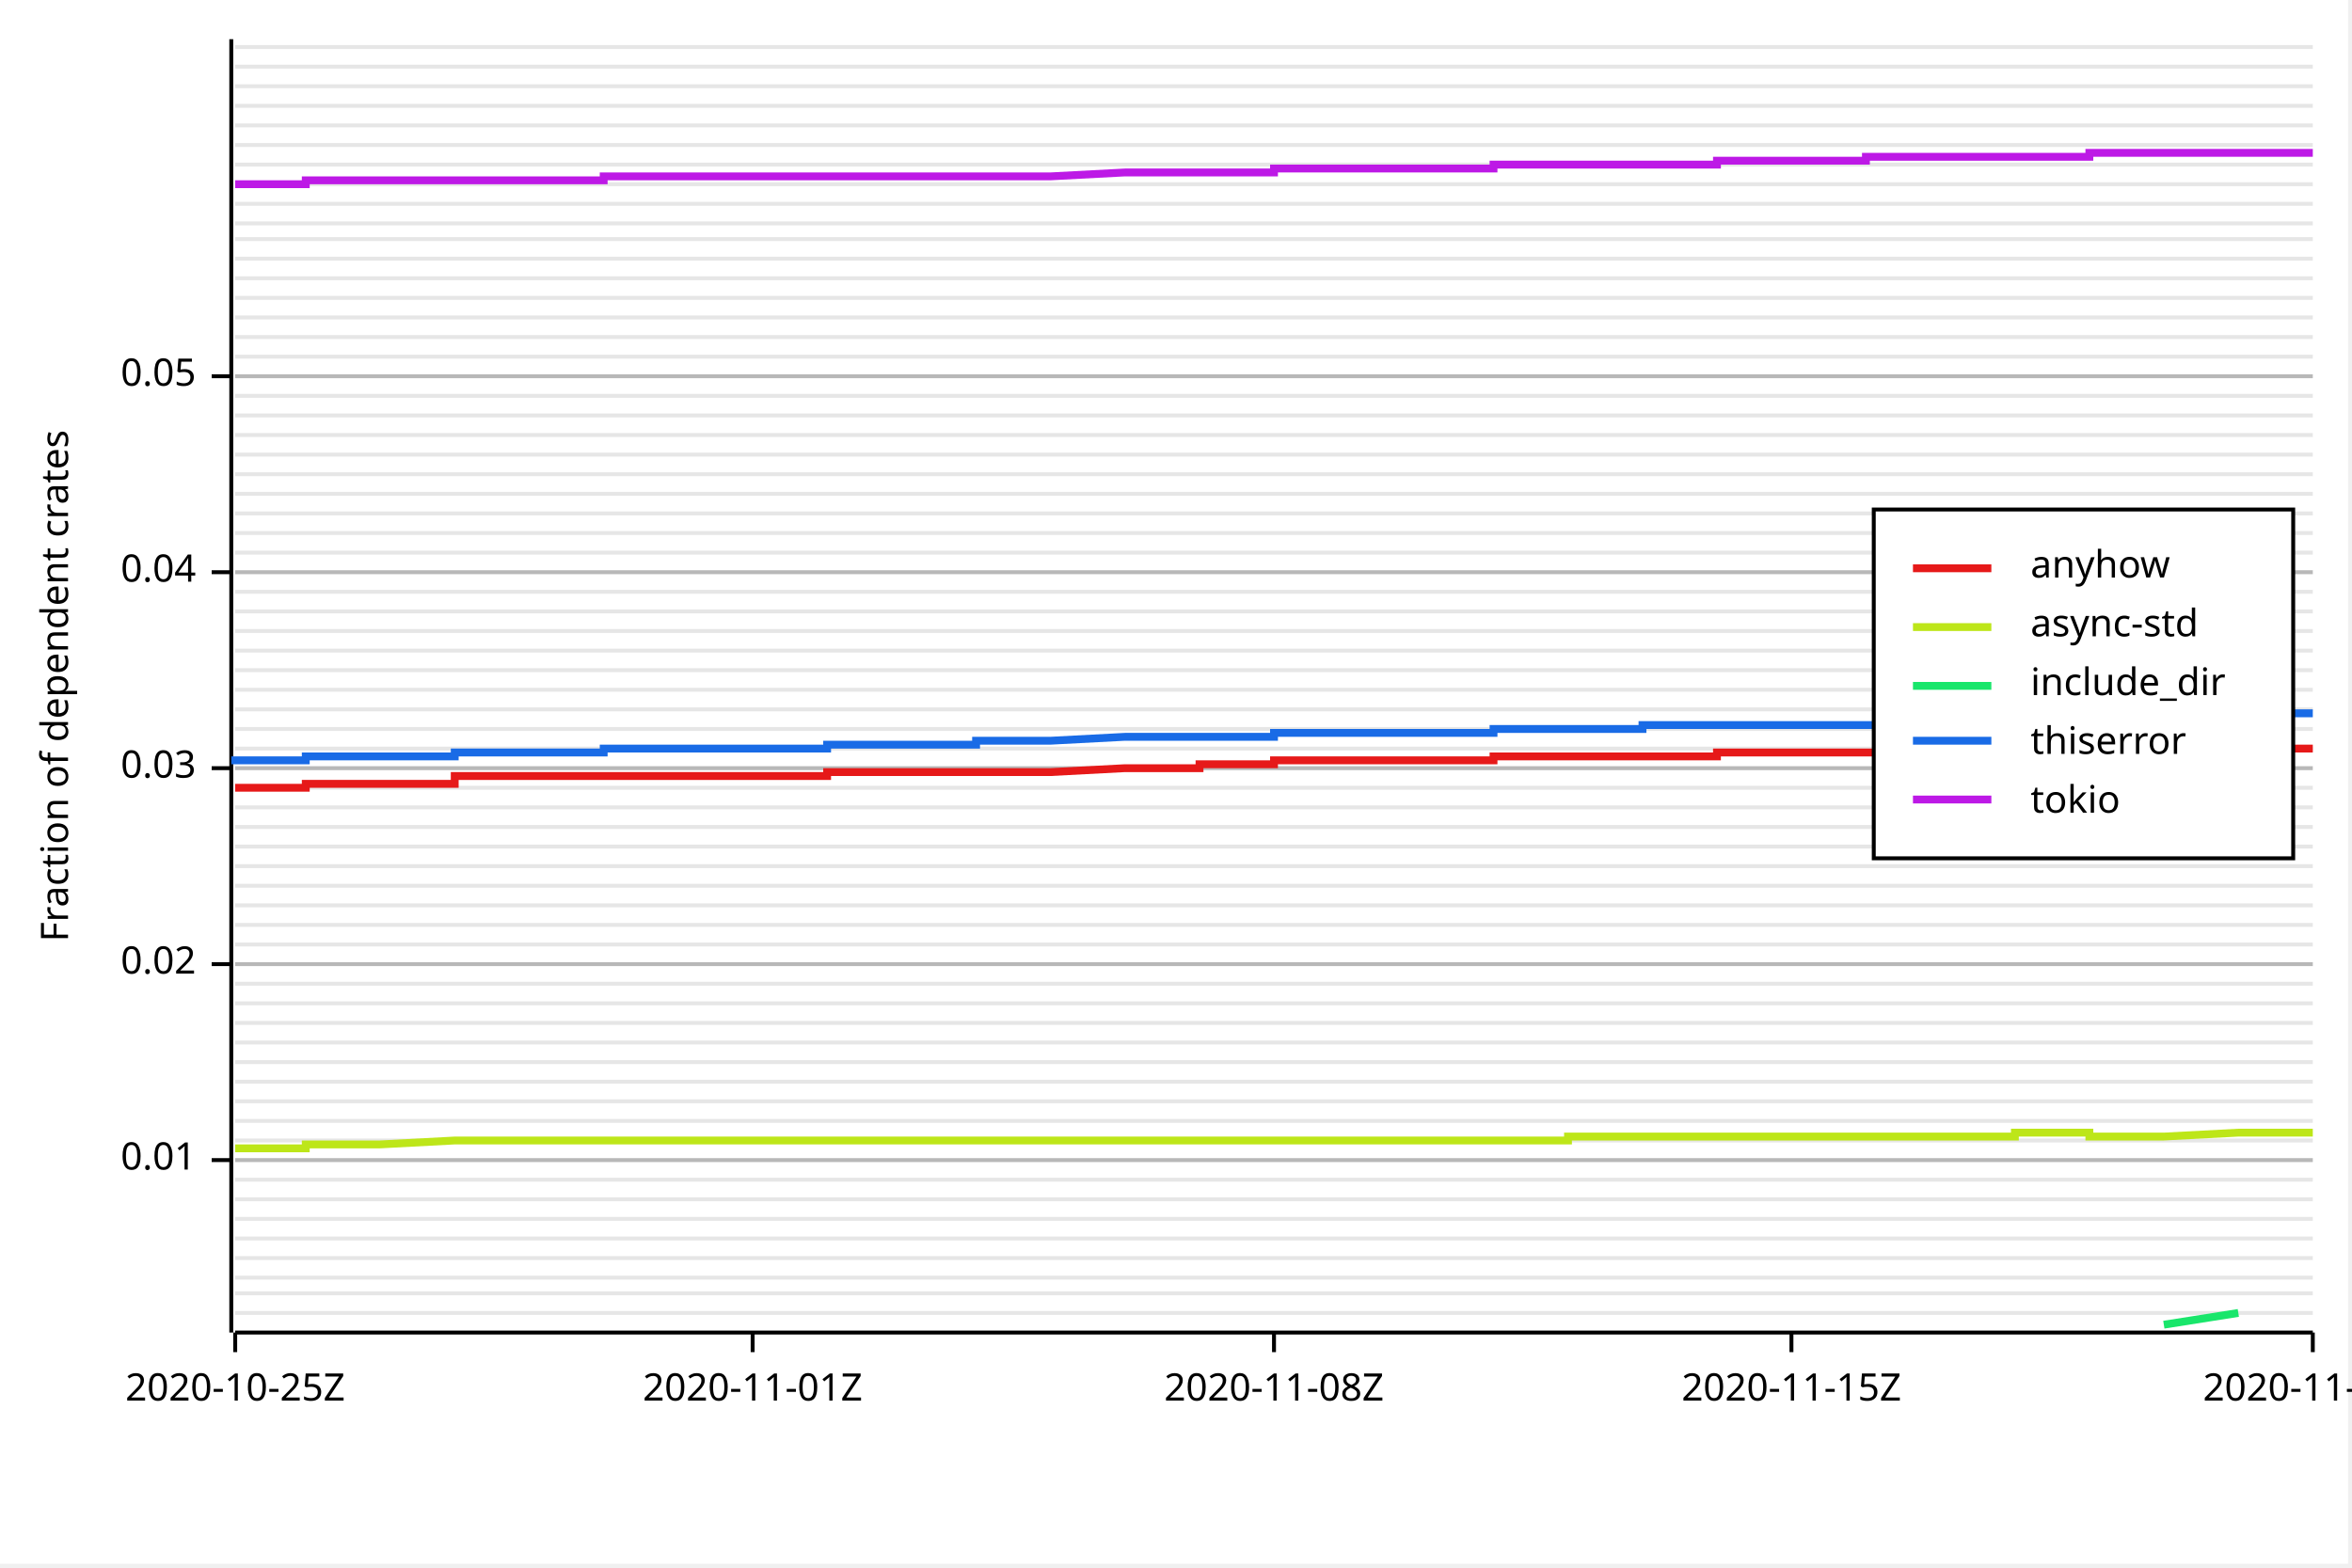
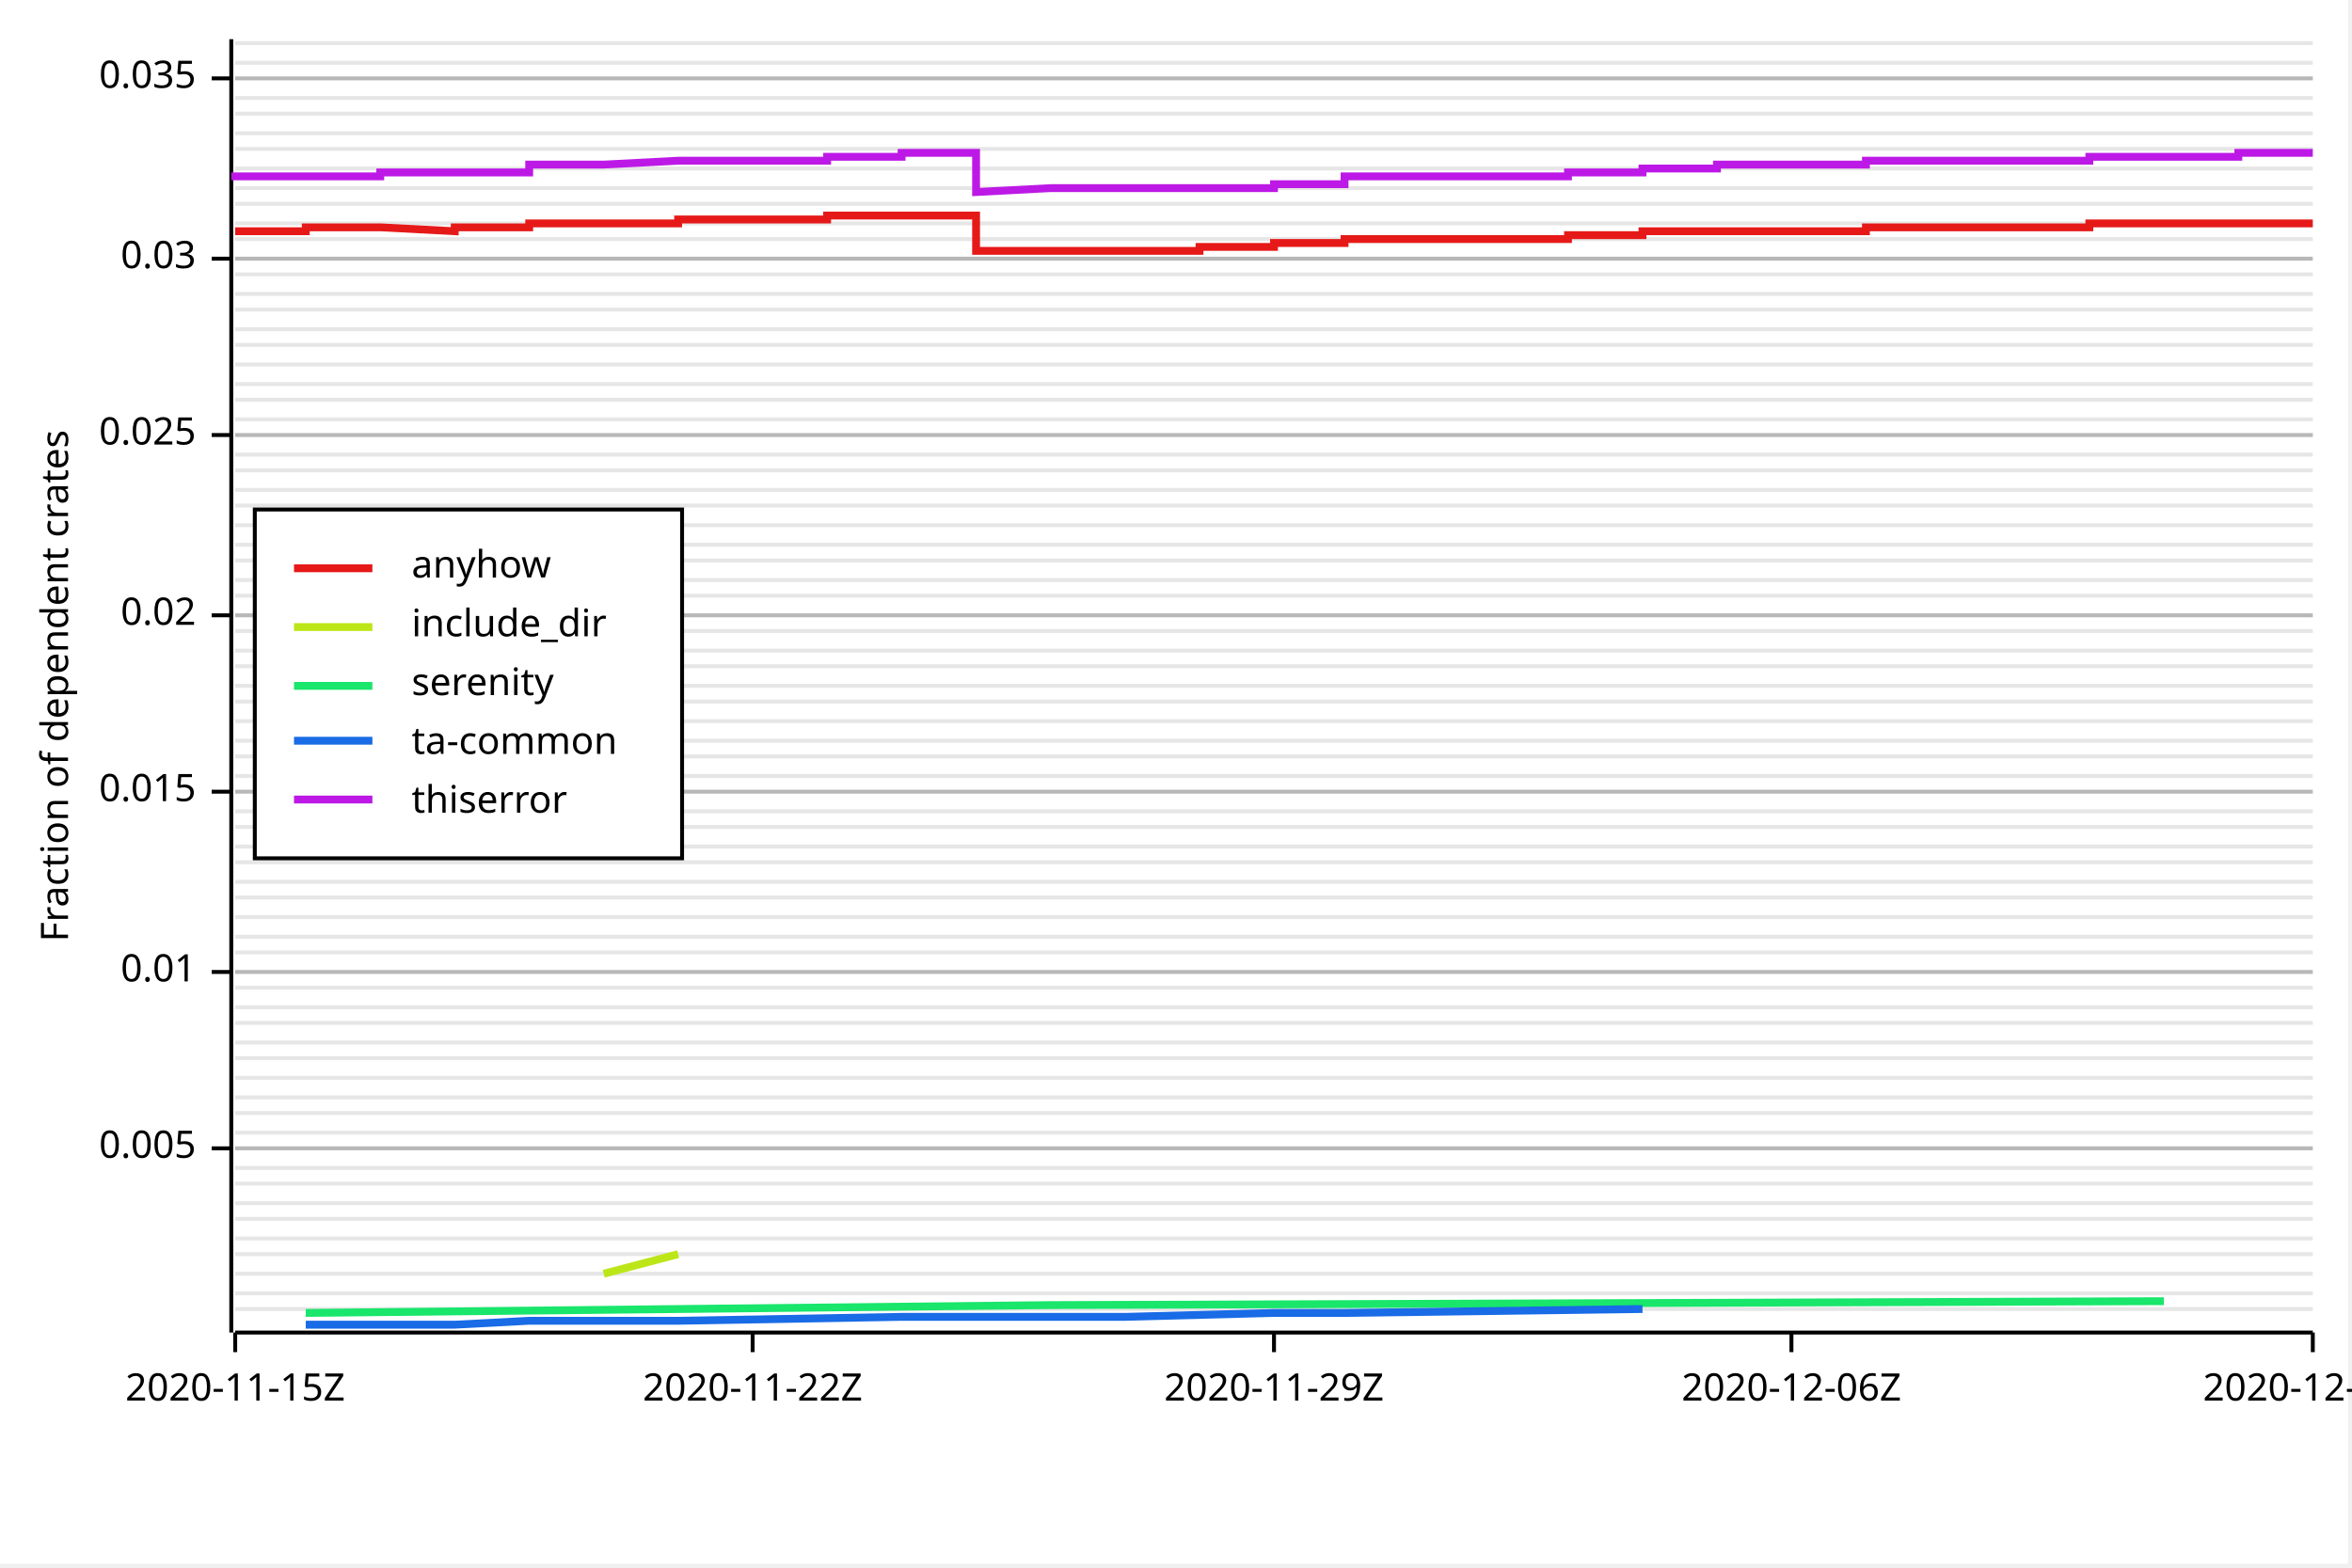
- <svg xmlns="http://www.w3.org/2000/svg" width="600" height="400">
+ <svg xmlns="http://www.w3.org/2000/svg" width="600" height="400" viewBox="0 0 600 400">
  <rect x="0" y="0" width="599" height="399" opacity="1" fill="#FFFFFF" stroke="none" />
-   <line opacity="0.1" stroke="#000000" stroke-width="1" x1="60" y1="335" x2="590" y2="335" />
+   <line opacity="0.1" stroke="#000000" stroke-width="1" x1="60" y1="334" x2="590" y2="334" />
  <line opacity="0.1" stroke="#000000" stroke-width="1" x1="60" y1="330" x2="590" y2="330" />
-   <line opacity="0.1" stroke="#000000" stroke-width="1" x1="60" y1="326" x2="590" y2="326" />
-   <line opacity="0.1" stroke="#000000" stroke-width="1" x1="60" y1="321" x2="590" y2="321" />
+   <line opacity="0.1" stroke="#000000" stroke-width="1" x1="60" y1="325" x2="590" y2="325" />
+   <line opacity="0.1" stroke="#000000" stroke-width="1" x1="60" y1="320" x2="590" y2="320" />
  <line opacity="0.1" stroke="#000000" stroke-width="1" x1="60" y1="316" x2="590" y2="316" />
  <line opacity="0.1" stroke="#000000" stroke-width="1" x1="60" y1="311" x2="590" y2="311" />
-   <line opacity="0.1" stroke="#000000" stroke-width="1" x1="60" y1="306" x2="590" y2="306" />
-   <line opacity="0.1" stroke="#000000" stroke-width="1" x1="60" y1="301" x2="590" y2="301" />
-   <line opacity="0.1" stroke="#000000" stroke-width="1" x1="60" y1="296" x2="590" y2="296" />
-   <line opacity="0.1" stroke="#000000" stroke-width="1" x1="60" y1="291" x2="590" y2="291" />
-   <line opacity="0.1" stroke="#000000" stroke-width="1" x1="60" y1="286" x2="590" y2="286" />
-   <line opacity="0.1" stroke="#000000" stroke-width="1" x1="60" y1="281" x2="590" y2="281" />
-   <line opacity="0.1" stroke="#000000" stroke-width="1" x1="60" y1="276" x2="590" y2="276" />
-   <line opacity="0.1" stroke="#000000" stroke-width="1" x1="60" y1="271" x2="590" y2="271" />
+   <line opacity="0.1" stroke="#000000" stroke-width="1" x1="60" y1="307" x2="590" y2="307" />
+   <line opacity="0.1" stroke="#000000" stroke-width="1" x1="60" y1="302" x2="590" y2="302" />
+   <line opacity="0.1" stroke="#000000" stroke-width="1" x1="60" y1="298" x2="590" y2="298" />
+   <line opacity="0.1" stroke="#000000" stroke-width="1" x1="60" y1="293" x2="590" y2="293" />
+   <line opacity="0.1" stroke="#000000" stroke-width="1" x1="60" y1="289" x2="590" y2="289" />
+   <line opacity="0.1" stroke="#000000" stroke-width="1" x1="60" y1="284" x2="590" y2="284" />
+   <line opacity="0.1" stroke="#000000" stroke-width="1" x1="60" y1="280" x2="590" y2="280" />
+   <line opacity="0.1" stroke="#000000" stroke-width="1" x1="60" y1="275" x2="590" y2="275" />
+   <line opacity="0.1" stroke="#000000" stroke-width="1" x1="60" y1="270" x2="590" y2="270" />
  <line opacity="0.1" stroke="#000000" stroke-width="1" x1="60" y1="266" x2="590" y2="266" />
  <line opacity="0.1" stroke="#000000" stroke-width="1" x1="60" y1="261" x2="590" y2="261" />
-   <line opacity="0.1" stroke="#000000" stroke-width="1" x1="60" y1="256" x2="590" y2="256" />
-   <line opacity="0.1" stroke="#000000" stroke-width="1" x1="60" y1="251" x2="590" y2="251" />
-   <line opacity="0.1" stroke="#000000" stroke-width="1" x1="60" y1="246" x2="590" y2="246" />
-   <line opacity="0.1" stroke="#000000" stroke-width="1" x1="60" y1="241" x2="590" y2="241" />
-   <line opacity="0.1" stroke="#000000" stroke-width="1" x1="60" y1="236" x2="590" y2="236" />
-   <line opacity="0.1" stroke="#000000" stroke-width="1" x1="60" y1="231" x2="590" y2="231" />
-   <line opacity="0.1" stroke="#000000" stroke-width="1" x1="60" y1="226" x2="590" y2="226" />
-   <line opacity="0.1" stroke="#000000" stroke-width="1" x1="60" y1="221" x2="590" y2="221" />
+   <line opacity="0.1" stroke="#000000" stroke-width="1" x1="60" y1="257" x2="590" y2="257" />
+   <line opacity="0.1" stroke="#000000" stroke-width="1" x1="60" y1="252" x2="590" y2="252" />
+   <line opacity="0.1" stroke="#000000" stroke-width="1" x1="60" y1="248" x2="590" y2="248" />
+   <line opacity="0.1" stroke="#000000" stroke-width="1" x1="60" y1="243" x2="590" y2="243" />
+   <line opacity="0.1" stroke="#000000" stroke-width="1" x1="60" y1="239" x2="590" y2="239" />
+   <line opacity="0.1" stroke="#000000" stroke-width="1" x1="60" y1="234" x2="590" y2="234" />
+   <line opacity="0.1" stroke="#000000" stroke-width="1" x1="60" y1="229" x2="590" y2="229" />
+   <line opacity="0.1" stroke="#000000" stroke-width="1" x1="60" y1="225" x2="590" y2="225" />
+   <line opacity="0.1" stroke="#000000" stroke-width="1" x1="60" y1="220" x2="590" y2="220" />
  <line opacity="0.1" stroke="#000000" stroke-width="1" x1="60" y1="216" x2="590" y2="216" />
  <line opacity="0.1" stroke="#000000" stroke-width="1" x1="60" y1="211" x2="590" y2="211" />
-   <line opacity="0.1" stroke="#000000" stroke-width="1" x1="60" y1="206" x2="590" y2="206" />
-   <line opacity="0.1" stroke="#000000" stroke-width="1" x1="60" y1="201" x2="590" y2="201" />
-   <line opacity="0.1" stroke="#000000" stroke-width="1" x1="60" y1="196" x2="590" y2="196" />
-   <line opacity="0.1" stroke="#000000" stroke-width="1" x1="60" y1="191" x2="590" y2="191" />
-   <line opacity="0.1" stroke="#000000" stroke-width="1" x1="60" y1="186" x2="590" y2="186" />
-   <line opacity="0.1" stroke="#000000" stroke-width="1" x1="60" y1="181" x2="590" y2="181" />
-   <line opacity="0.1" stroke="#000000" stroke-width="1" x1="60" y1="176" x2="590" y2="176" />
-   <line opacity="0.1" stroke="#000000" stroke-width="1" x1="60" y1="171" x2="590" y2="171" />
+   <line opacity="0.1" stroke="#000000" stroke-width="1" x1="60" y1="207" x2="590" y2="207" />
+   <line opacity="0.1" stroke="#000000" stroke-width="1" x1="60" y1="202" x2="590" y2="202" />
+   <line opacity="0.1" stroke="#000000" stroke-width="1" x1="60" y1="198" x2="590" y2="198" />
+   <line opacity="0.1" stroke="#000000" stroke-width="1" x1="60" y1="193" x2="590" y2="193" />
+   <line opacity="0.1" stroke="#000000" stroke-width="1" x1="60" y1="189" x2="590" y2="189" />
+   <line opacity="0.1" stroke="#000000" stroke-width="1" x1="60" y1="184" x2="590" y2="184" />
+   <line opacity="0.1" stroke="#000000" stroke-width="1" x1="60" y1="179" x2="590" y2="179" />
+   <line opacity="0.1" stroke="#000000" stroke-width="1" x1="60" y1="175" x2="590" y2="175" />
+   <line opacity="0.1" stroke="#000000" stroke-width="1" x1="60" y1="170" x2="590" y2="170" />
  <line opacity="0.1" stroke="#000000" stroke-width="1" x1="60" y1="166" x2="590" y2="166" />
  <line opacity="0.1" stroke="#000000" stroke-width="1" x1="60" y1="161" x2="590" y2="161" />
-   <line opacity="0.1" stroke="#000000" stroke-width="1" x1="60" y1="156" x2="590" y2="156" />
-   <line opacity="0.1" stroke="#000000" stroke-width="1" x1="60" y1="151" x2="590" y2="151" />
-   <line opacity="0.1" stroke="#000000" stroke-width="1" x1="60" y1="146" x2="590" y2="146" />
-   <line opacity="0.1" stroke="#000000" stroke-width="1" x1="60" y1="141" x2="590" y2="141" />
-   <line opacity="0.1" stroke="#000000" stroke-width="1" x1="60" y1="136" x2="590" y2="136" />
-   <line opacity="0.1" stroke="#000000" stroke-width="1" x1="60" y1="131" x2="590" y2="131" />
-   <line opacity="0.1" stroke="#000000" stroke-width="1" x1="60" y1="126" x2="590" y2="126" />
-   <line opacity="0.1" stroke="#000000" stroke-width="1" x1="60" y1="121" x2="590" y2="121" />
+   <line opacity="0.1" stroke="#000000" stroke-width="1" x1="60" y1="157" x2="590" y2="157" />
+   <line opacity="0.1" stroke="#000000" stroke-width="1" x1="60" y1="152" x2="590" y2="152" />
+   <line opacity="0.1" stroke="#000000" stroke-width="1" x1="60" y1="148" x2="590" y2="148" />
+   <line opacity="0.1" stroke="#000000" stroke-width="1" x1="60" y1="143" x2="590" y2="143" />
+   <line opacity="0.1" stroke="#000000" stroke-width="1" x1="60" y1="139" x2="590" y2="139" />
+   <line opacity="0.1" stroke="#000000" stroke-width="1" x1="60" y1="134" x2="590" y2="134" />
+   <line opacity="0.1" stroke="#000000" stroke-width="1" x1="60" y1="129" x2="590" y2="129" />
+   <line opacity="0.1" stroke="#000000" stroke-width="1" x1="60" y1="125" x2="590" y2="125" />
+   <line opacity="0.1" stroke="#000000" stroke-width="1" x1="60" y1="120" x2="590" y2="120" />
  <line opacity="0.1" stroke="#000000" stroke-width="1" x1="60" y1="116" x2="590" y2="116" />
  <line opacity="0.1" stroke="#000000" stroke-width="1" x1="60" y1="111" x2="590" y2="111" />
-   <line opacity="0.1" stroke="#000000" stroke-width="1" x1="60" y1="106" x2="590" y2="106" />
-   <line opacity="0.1" stroke="#000000" stroke-width="1" x1="60" y1="101" x2="590" y2="101" />
-   <line opacity="0.1" stroke="#000000" stroke-width="1" x1="60" y1="96" x2="590" y2="96" />
-   <line opacity="0.1" stroke="#000000" stroke-width="1" x1="60" y1="91" x2="590" y2="91" />
-   <line opacity="0.1" stroke="#000000" stroke-width="1" x1="60" y1="86" x2="590" y2="86" />
-   <line opacity="0.1" stroke="#000000" stroke-width="1" x1="60" y1="81" x2="590" y2="81" />
-   <line opacity="0.1" stroke="#000000" stroke-width="1" x1="60" y1="76" x2="590" y2="76" />
-   <line opacity="0.1" stroke="#000000" stroke-width="1" x1="60" y1="71" x2="590" y2="71" />
+   <line opacity="0.1" stroke="#000000" stroke-width="1" x1="60" y1="107" x2="590" y2="107" />
+   <line opacity="0.1" stroke="#000000" stroke-width="1" x1="60" y1="102" x2="590" y2="102" />
+   <line opacity="0.1" stroke="#000000" stroke-width="1" x1="60" y1="98" x2="590" y2="98" />
+   <line opacity="0.1" stroke="#000000" stroke-width="1" x1="60" y1="93" x2="590" y2="93" />
+   <line opacity="0.1" stroke="#000000" stroke-width="1" x1="60" y1="88" x2="590" y2="88" />
+   <line opacity="0.1" stroke="#000000" stroke-width="1" x1="60" y1="84" x2="590" y2="84" />
+   <line opacity="0.1" stroke="#000000" stroke-width="1" x1="60" y1="79" x2="590" y2="79" />
+   <line opacity="0.1" stroke="#000000" stroke-width="1" x1="60" y1="75" x2="590" y2="75" />
+   <line opacity="0.1" stroke="#000000" stroke-width="1" x1="60" y1="70" x2="590" y2="70" />
  <line opacity="0.1" stroke="#000000" stroke-width="1" x1="60" y1="66" x2="590" y2="66" />
  <line opacity="0.1" stroke="#000000" stroke-width="1" x1="60" y1="61" x2="590" y2="61" />
  <line opacity="0.1" stroke="#000000" stroke-width="1" x1="60" y1="57" x2="590" y2="57" />
  <line opacity="0.1" stroke="#000000" stroke-width="1" x1="60" y1="52" x2="590" y2="52" />
-   <line opacity="0.1" stroke="#000000" stroke-width="1" x1="60" y1="47" x2="590" y2="47" />
-   <line opacity="0.1" stroke="#000000" stroke-width="1" x1="60" y1="42" x2="590" y2="42" />
-   <line opacity="0.1" stroke="#000000" stroke-width="1" x1="60" y1="37" x2="590" y2="37" />
-   <line opacity="0.1" stroke="#000000" stroke-width="1" x1="60" y1="32" x2="590" y2="32" />
-   <line opacity="0.1" stroke="#000000" stroke-width="1" x1="60" y1="27" x2="590" y2="27" />
-   <line opacity="0.1" stroke="#000000" stroke-width="1" x1="60" y1="22" x2="590" y2="22" />
-   <line opacity="0.1" stroke="#000000" stroke-width="1" x1="60" y1="17" x2="590" y2="17" />
-   <line opacity="0.1" stroke="#000000" stroke-width="1" x1="60" y1="12" x2="590" y2="12" />
+   <line opacity="0.1" stroke="#000000" stroke-width="1" x1="60" y1="48" x2="590" y2="48" />
+   <line opacity="0.1" stroke="#000000" stroke-width="1" x1="60" y1="43" x2="590" y2="43" />
+   <line opacity="0.1" stroke="#000000" stroke-width="1" x1="60" y1="38" x2="590" y2="38" />
+   <line opacity="0.1" stroke="#000000" stroke-width="1" x1="60" y1="34" x2="590" y2="34" />
+   <line opacity="0.1" stroke="#000000" stroke-width="1" x1="60" y1="29" x2="590" y2="29" />
+   <line opacity="0.1" stroke="#000000" stroke-width="1" x1="60" y1="25" x2="590" y2="25" />
+   <line opacity="0.1" stroke="#000000" stroke-width="1" x1="60" y1="20" x2="590" y2="20" />
+   <line opacity="0.1" stroke="#000000" stroke-width="1" x1="60" y1="16" x2="590" y2="16" />
+   <line opacity="0.1" stroke="#000000" stroke-width="1" x1="60" y1="11" x2="590" y2="11" />
  <text x="10" y="175" dy="0.76em" text-anchor="middle" font-family="sans-serif" font-size="9.677" opacity="1" fill="#000000" transform="rotate(270, 10, 175)">
Fraction of dependent crates
</text>
-   <line opacity="0.2" stroke="#000000" stroke-width="1" x1="60" y1="296" x2="590" y2="296" />
-   <line opacity="0.2" stroke="#000000" stroke-width="1" x1="60" y1="246" x2="590" y2="246" />
-   <line opacity="0.2" stroke="#000000" stroke-width="1" x1="60" y1="196" x2="590" y2="196" />
-   <line opacity="0.2" stroke="#000000" stroke-width="1" x1="60" y1="146" x2="590" y2="146" />
-   <line opacity="0.2" stroke="#000000" stroke-width="1" x1="60" y1="96" x2="590" y2="96" />
+   <line opacity="0.2" stroke="#000000" stroke-width="1" x1="60" y1="293" x2="590" y2="293" />
+   <line opacity="0.2" stroke="#000000" stroke-width="1" x1="60" y1="248" x2="590" y2="248" />
+   <line opacity="0.2" stroke="#000000" stroke-width="1" x1="60" y1="202" x2="590" y2="202" />
+   <line opacity="0.2" stroke="#000000" stroke-width="1" x1="60" y1="157" x2="590" y2="157" />
+   <line opacity="0.2" stroke="#000000" stroke-width="1" x1="60" y1="111" x2="590" y2="111" />
+   <line opacity="0.2" stroke="#000000" stroke-width="1" x1="60" y1="66" x2="590" y2="66" />
+   <line opacity="0.2" stroke="#000000" stroke-width="1" x1="60" y1="20" x2="590" y2="20" />
  <polyline fill="none" opacity="1" stroke="#000000" stroke-width="1" points="59,10 59,340 " />
-   <text x="50" y="296" dy="0.5ex" text-anchor="end" font-family="sans-serif" font-size="9.677" opacity="1" fill="#000000">
+   <text x="50" y="293" dy="0.5ex" text-anchor="end" font-family="sans-serif" font-size="9.677" opacity="1" fill="#000000">
+ 0.005
+ </text>
+   <polyline fill="none" opacity="1" stroke="#000000" stroke-width="1" points="54,293 59,293 " />
+   <text x="50" y="248" dy="0.5ex" text-anchor="end" font-family="sans-serif" font-size="9.677" opacity="1" fill="#000000">
0.01
</text>
-   <polyline fill="none" opacity="1" stroke="#000000" stroke-width="1" points="54,296 59,296 " />
-   <text x="50" y="246" dy="0.5ex" text-anchor="end" font-family="sans-serif" font-size="9.677" opacity="1" fill="#000000">
+   <polyline fill="none" opacity="1" stroke="#000000" stroke-width="1" points="54,248 59,248 " />
+   <text x="50" y="202" dy="0.5ex" text-anchor="end" font-family="sans-serif" font-size="9.677" opacity="1" fill="#000000">
+ 0.015
+ </text>
+   <polyline fill="none" opacity="1" stroke="#000000" stroke-width="1" points="54,202 59,202 " />
+   <text x="50" y="157" dy="0.5ex" text-anchor="end" font-family="sans-serif" font-size="9.677" opacity="1" fill="#000000">
0.02
</text>
-   <polyline fill="none" opacity="1" stroke="#000000" stroke-width="1" points="54,246 59,246 " />
-   <text x="50" y="196" dy="0.5ex" text-anchor="end" font-family="sans-serif" font-size="9.677" opacity="1" fill="#000000">
+   <polyline fill="none" opacity="1" stroke="#000000" stroke-width="1" points="54,157 59,157 " />
+   <text x="50" y="111" dy="0.5ex" text-anchor="end" font-family="sans-serif" font-size="9.677" opacity="1" fill="#000000">
+ 0.025
+ </text>
+   <polyline fill="none" opacity="1" stroke="#000000" stroke-width="1" points="54,111 59,111 " />
+   <text x="50" y="66" dy="0.5ex" text-anchor="end" font-family="sans-serif" font-size="9.677" opacity="1" fill="#000000">
0.03
</text>
-   <polyline fill="none" opacity="1" stroke="#000000" stroke-width="1" points="54,196 59,196 " />
-   <text x="50" y="146" dy="0.5ex" text-anchor="end" font-family="sans-serif" font-size="9.677" opacity="1" fill="#000000">
- 0.04
+   <polyline fill="none" opacity="1" stroke="#000000" stroke-width="1" points="54,66 59,66 " />
+   <text x="50" y="20" dy="0.5ex" text-anchor="end" font-family="sans-serif" font-size="9.677" opacity="1" fill="#000000">
+ 0.035
</text>
-   <polyline fill="none" opacity="1" stroke="#000000" stroke-width="1" points="54,146 59,146 " />
-   <text x="50" y="96" dy="0.5ex" text-anchor="end" font-family="sans-serif" font-size="9.677" opacity="1" fill="#000000">
- 0.05
- </text>
-   <polyline fill="none" opacity="1" stroke="#000000" stroke-width="1" points="54,96 59,96 " />
+   <polyline fill="none" opacity="1" stroke="#000000" stroke-width="1" points="54,20 59,20 " />
  <polyline fill="none" opacity="1" stroke="#000000" stroke-width="1" points="60,340 590,340 " />
  <text x="60" y="350" dy="0.76em" text-anchor="middle" font-family="sans-serif" font-size="9.677" opacity="1" fill="#000000">
- 2020-10-25Z
+ 2020-11-15Z
</text>
  <polyline fill="none" opacity="1" stroke="#000000" stroke-width="1" points="60,340 60,345 " />
  <text x="192" y="350" dy="0.76em" text-anchor="middle" font-family="sans-serif" font-size="9.677" opacity="1" fill="#000000">
- 2020-11-01Z
+ 2020-11-22Z
</text>
  <polyline fill="none" opacity="1" stroke="#000000" stroke-width="1" points="192,340 192,345 " />
  <text x="325" y="350" dy="0.76em" text-anchor="middle" font-family="sans-serif" font-size="9.677" opacity="1" fill="#000000">
- 2020-11-08Z
+ 2020-11-29Z
</text>
  <polyline fill="none" opacity="1" stroke="#000000" stroke-width="1" points="325,340 325,345 " />
  <text x="457" y="350" dy="0.76em" text-anchor="middle" font-family="sans-serif" font-size="9.677" opacity="1" fill="#000000">
- 2020-11-15Z
+ 2020-12-06Z
</text>
  <polyline fill="none" opacity="1" stroke="#000000" stroke-width="1" points="457,340 457,345 " />
  <text x="590" y="350" dy="0.76em" text-anchor="middle" font-family="sans-serif" font-size="9.677" opacity="1" fill="#000000">
- 2020-11-22Z
+ 2020-12-13Z
</text>
  <polyline fill="none" opacity="1" stroke="#000000" stroke-width="1" points="590,340 590,345 " />
-   <polyline fill="none" opacity="1" stroke="#E61919" stroke-width="2" points="60,201 60,201 78,201 78,200 97,200 97,200 116,200 116,198 135,198 135,198 154,198 154,198 173,198 173,198 192,198 192,198 211,198 211,197 230,197 230,197 249,197 249,197 268,197 268,197 287,196 306,196 306,195 325,195 325,194 343,194 343,194 362,194 362,194 381,194 381,193 400,193 400,193 419,193 419,193 438,193 438,192 457,192 457,192 476,192 476,192 495,192 495,192 514,192 514,192 533,192 533,191 552,191 552,191 571,191 571,191 590,191 " />
-   <polyline fill="none" opacity="1" stroke="#BDE619" stroke-width="2" points="60,293 60,293 78,293 78,292 97,292 97,292 116,291 116,291 135,291 135,291 154,291 154,291 173,291 173,291 192,291 192,291 211,291 211,291 230,291 230,291 249,291 249,291 268,291 268,291 287,291 306,291 306,291 325,291 325,291 343,291 343,291 362,291 362,291 381,291 381,291 400,291 400,290 419,290 419,290 438,290 438,290 457,290 457,290 476,290 476,290 495,290 495,290 514,290 514,289 533,289 533,290 552,290 552,290 571,289 571,289 590,289 " />
-   <polyline fill="none" opacity="1" stroke="#19E66B" stroke-width="2" points="552,338 571,335 " />
-   <polyline fill="none" opacity="1" stroke="#196BE6" stroke-width="2" points="60,195 60,194 78,194 78,193 97,193 97,193 116,193 116,192 135,192 135,192 154,192 154,191 173,191 173,191 192,191 192,191 211,191 211,190 230,190 230,190 249,190 249,189 268,189 268,189 287,188 306,188 306,188 325,188 325,187 343,187 343,187 362,187 362,187 381,187 381,186 400,186 400,186 419,186 419,185 438,185 438,185 457,185 457,185 476,185 476,185 495,185 495,184 514,184 514,184 533,184 533,183 552,183 552,183 571,183 571,182 590,182 " />
-   <polyline fill="none" opacity="1" stroke="#BD19E6" stroke-width="2" points="60,47 60,47 78,47 78,46 97,46 97,46 116,46 116,46 135,46 135,46 154,46 154,45 173,45 173,45 192,45 192,45 211,45 211,45 230,45 230,45 249,45 249,45 268,45 268,45 287,44 306,44 306,44 325,44 325,43 343,43 343,43 362,43 362,43 381,43 381,42 400,42 400,42 419,42 419,42 438,42 438,41 457,41 457,41 476,41 476,40 495,40 495,40 514,40 514,40 533,40 533,39 552,39 552,39 571,39 571,39 590,39 " />
-   <rect x="478" y="130" width="107" height="89" opacity="1" fill="#FFFFFF" stroke="none" />
-   <rect x="478" y="130" width="107" height="89" opacity="1" fill="none" stroke="#000000" />
-   <text x="518" y="140" dy="0.76em" text-anchor="start" font-family="sans-serif" font-size="9.677" opacity="1" fill="#000000">
+   <polyline fill="none" opacity="1" stroke="#E61919" stroke-width="2" points="60,59 60,59 78,59 78,58 97,58 97,58 116,59 116,58 135,58 135,57 154,57 154,57 173,57 173,56 192,56 192,56 211,56 211,55 230,55 230,55 249,55 249,64 268,64 287,64 287,64 306,64 306,63 325,63 325,62 343,62 343,61 362,61 381,61 381,61 400,61 400,60 419,60 419,59 438,59 438,59 457,59 457,59 476,59 476,58 495,58 495,58 514,58 514,58 533,58 533,57 552,57 552,57 571,57 571,57 590,57 " />
+   <polyline fill="none" opacity="1" stroke="#BDE619" stroke-width="2" points="154,325 173,320 " />
+   <polyline fill="none" opacity="1" stroke="#19E66B" stroke-width="2" points="78,335 268,333 552,332 " />
+   <polyline fill="none" opacity="1" stroke="#196BE6" stroke-width="2" points="78,338 97,338 116,338 135,337 154,337 173,337 230,336 249,336 268,336 287,336 325,335 343,335 419,334 " />
+   <polyline fill="none" opacity="1" stroke="#BD19E6" stroke-width="2" points="60,46 60,45 78,45 78,45 97,45 97,44 116,44 116,44 135,44 135,42 154,42 154,42 173,41 173,41 192,41 192,41 211,41 211,40 230,40 230,39 249,39 249,49 268,48 287,48 287,48 306,48 306,48 325,48 325,47 343,47 343,45 362,45 381,45 381,45 400,45 400,44 419,44 419,43 438,43 438,42 457,42 457,42 476,42 476,41 495,41 495,41 514,41 514,41 533,41 533,40 552,40 552,40 571,40 571,39 590,39 " />
+   <rect x="65" y="130" width="109" height="89" opacity="1" fill="#FFFFFF" stroke="none" />
+   <rect x="65" y="130" width="109" height="89" opacity="1" fill="none" stroke="#000000" />
+   <text x="105" y="140" dy="0.76em" text-anchor="start" font-family="sans-serif" font-size="9.677" opacity="1" fill="#000000">
anyhow
</text>
-   <text x="518" y="155" dy="0.76em" text-anchor="start" font-family="sans-serif" font-size="9.677" opacity="1" fill="#000000">
- async-std
- </text>
-   <text x="518" y="170" dy="0.76em" text-anchor="start" font-family="sans-serif" font-size="9.677" opacity="1" fill="#000000">
+   <text x="105" y="155" dy="0.76em" text-anchor="start" font-family="sans-serif" font-size="9.677" opacity="1" fill="#000000">
include_dir
</text>
-   <text x="518" y="185" dy="0.76em" text-anchor="start" font-family="sans-serif" font-size="9.677" opacity="1" fill="#000000">
+   <text x="105" y="170" dy="0.76em" text-anchor="start" font-family="sans-serif" font-size="9.677" opacity="1" fill="#000000">
+ serenity
+ </text>
+   <text x="105" y="185" dy="0.76em" text-anchor="start" font-family="sans-serif" font-size="9.677" opacity="1" fill="#000000">
+ ta-common
+ </text>
+   <text x="105" y="200" dy="0.76em" text-anchor="start" font-family="sans-serif" font-size="9.677" opacity="1" fill="#000000">
thiserror
</text>
-   <text x="518" y="200" dy="0.76em" text-anchor="start" font-family="sans-serif" font-size="9.677" opacity="1" fill="#000000">
- tokio
- </text>
-   <polyline fill="none" opacity="1" stroke="#E61919" stroke-width="2" points="488,145 508,145 " />
-   <polyline fill="none" opacity="1" stroke="#BDE619" stroke-width="2" points="488,160 508,160 " />
-   <polyline fill="none" opacity="1" stroke="#19E66B" stroke-width="2" points="488,175 508,175 " />
-   <polyline fill="none" opacity="1" stroke="#196BE6" stroke-width="2" points="488,189 508,189 " />
-   <polyline fill="none" opacity="1" stroke="#BD19E6" stroke-width="2" points="488,204 508,204 " />
+   <polyline fill="none" opacity="1" stroke="#E61919" stroke-width="2" points="75,145 95,145 " />
+   <polyline fill="none" opacity="1" stroke="#BDE619" stroke-width="2" points="75,160 95,160 " />
+   <polyline fill="none" opacity="1" stroke="#19E66B" stroke-width="2" points="75,175 95,175 " />
+   <polyline fill="none" opacity="1" stroke="#196BE6" stroke-width="2" points="75,189 95,189 " />
+   <polyline fill="none" opacity="1" stroke="#BD19E6" stroke-width="2" points="75,204 95,204 " />
</svg>
